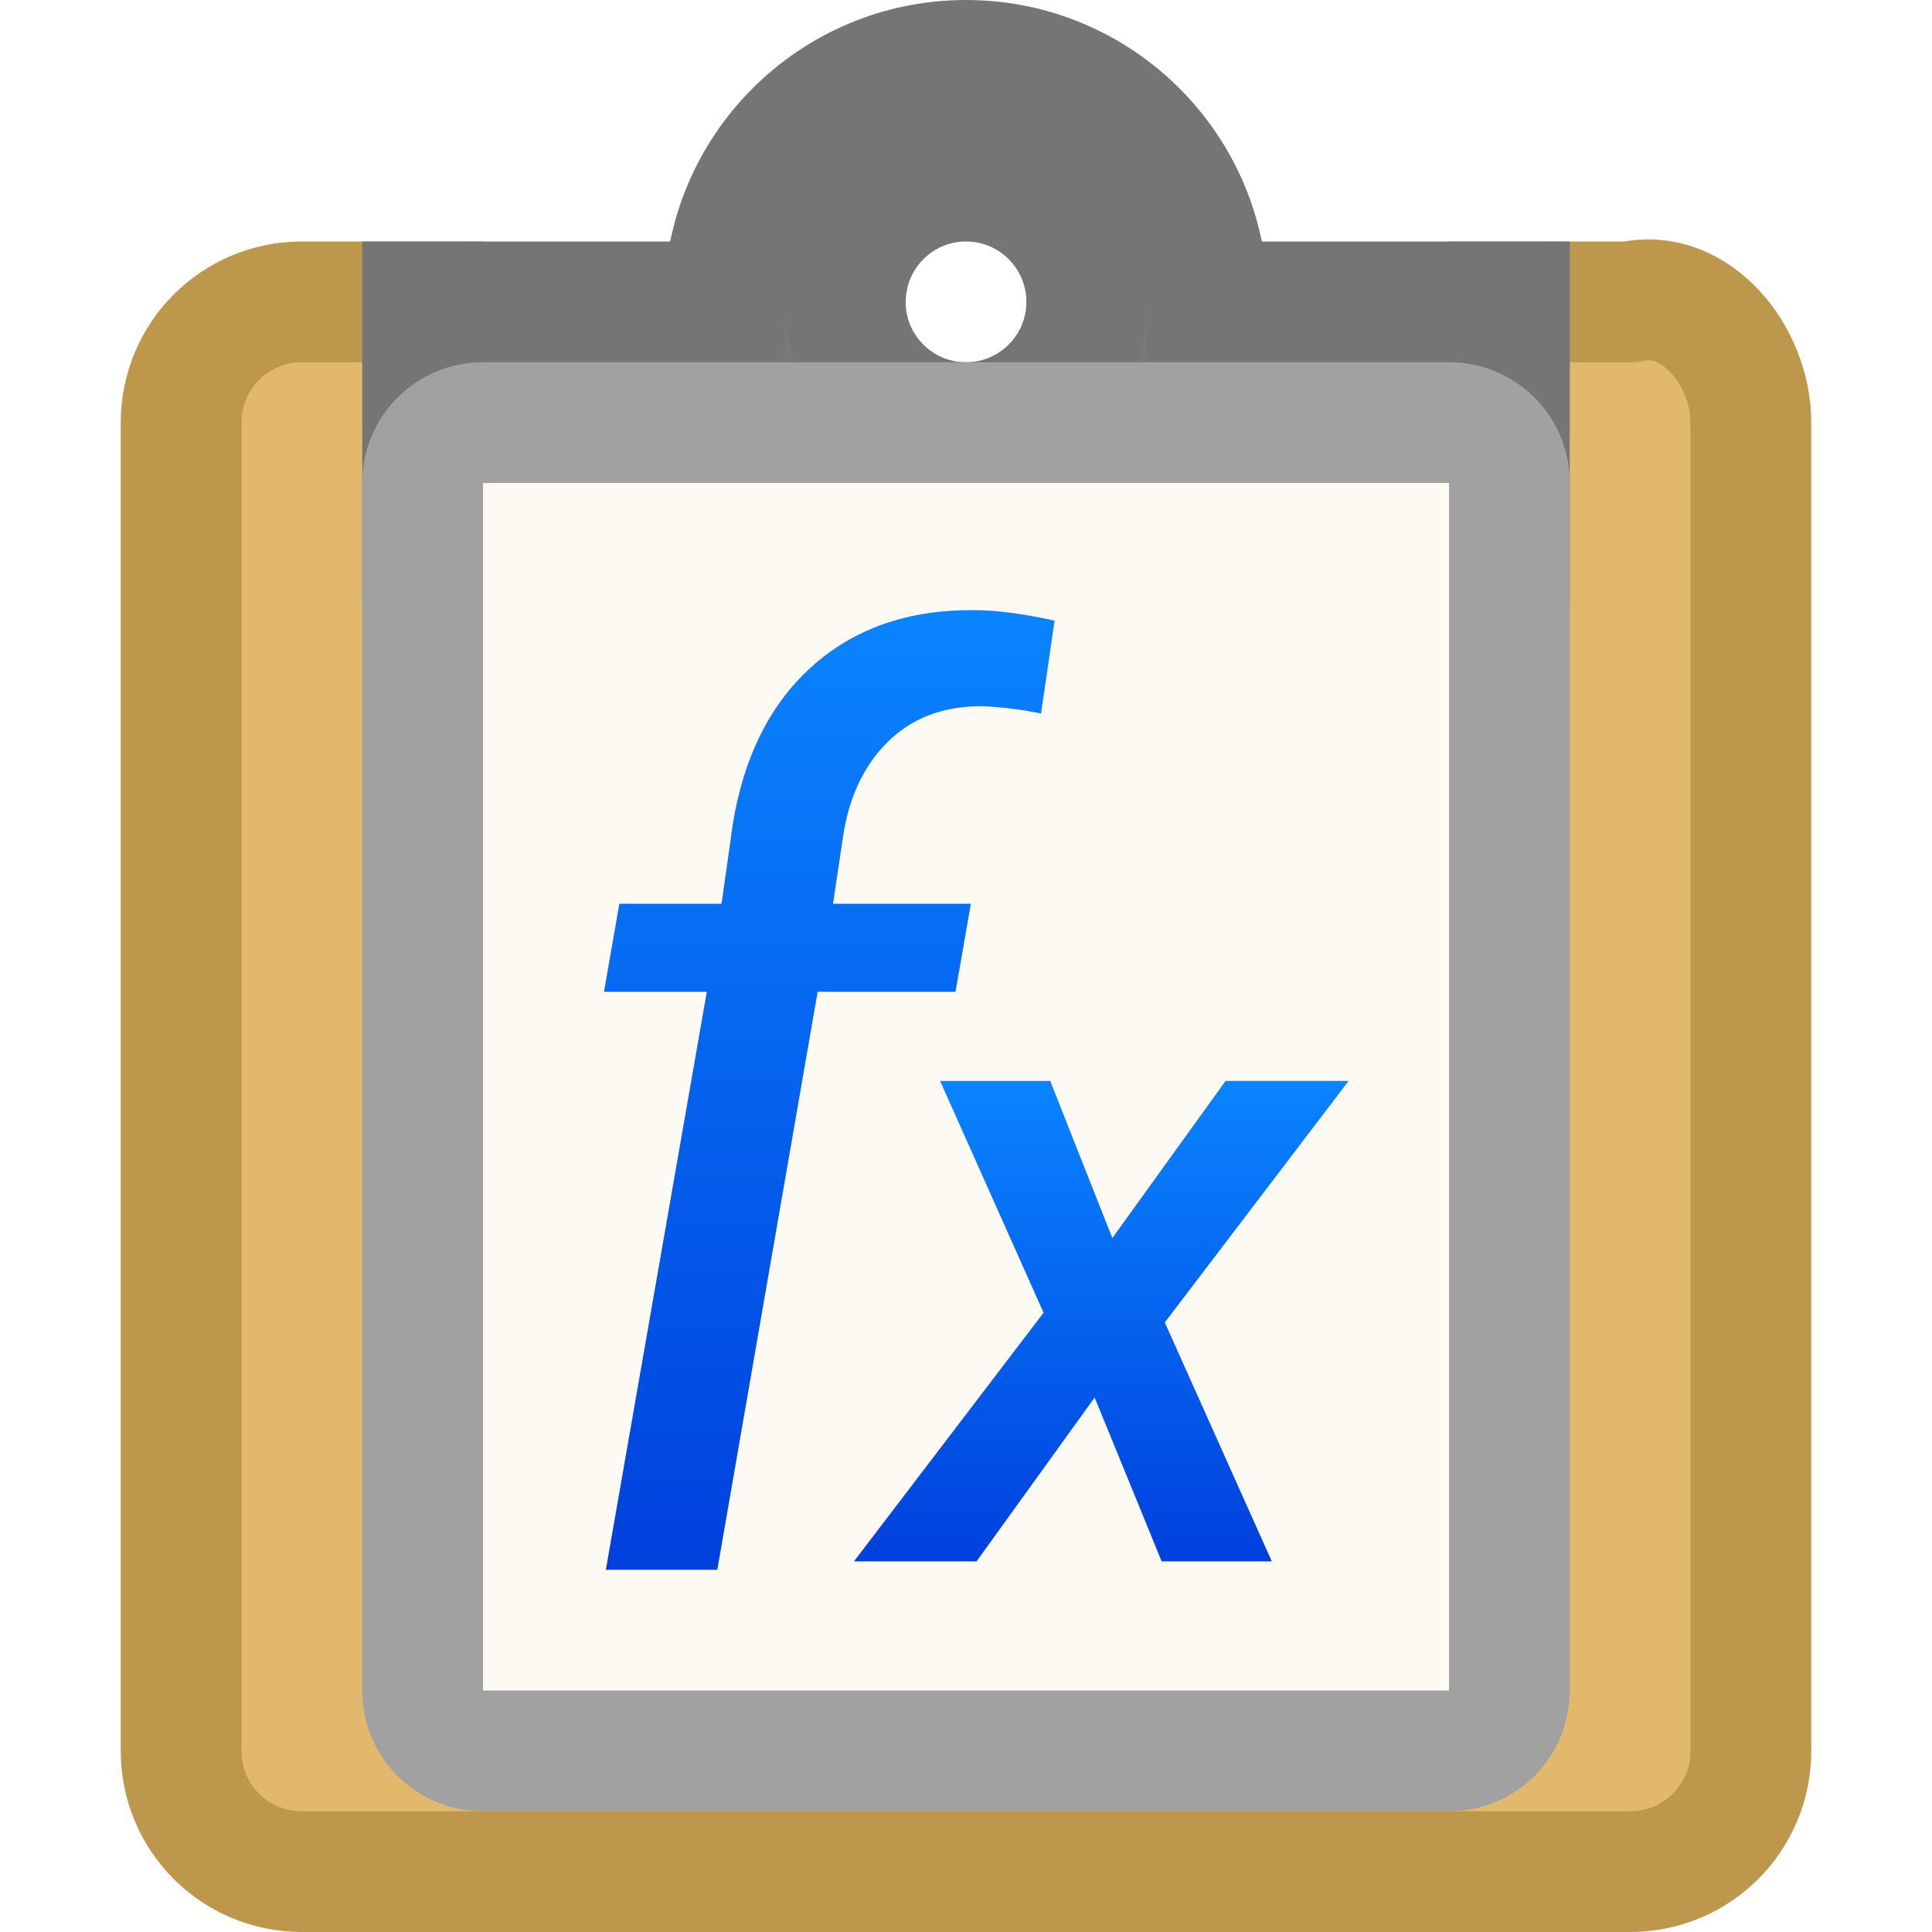
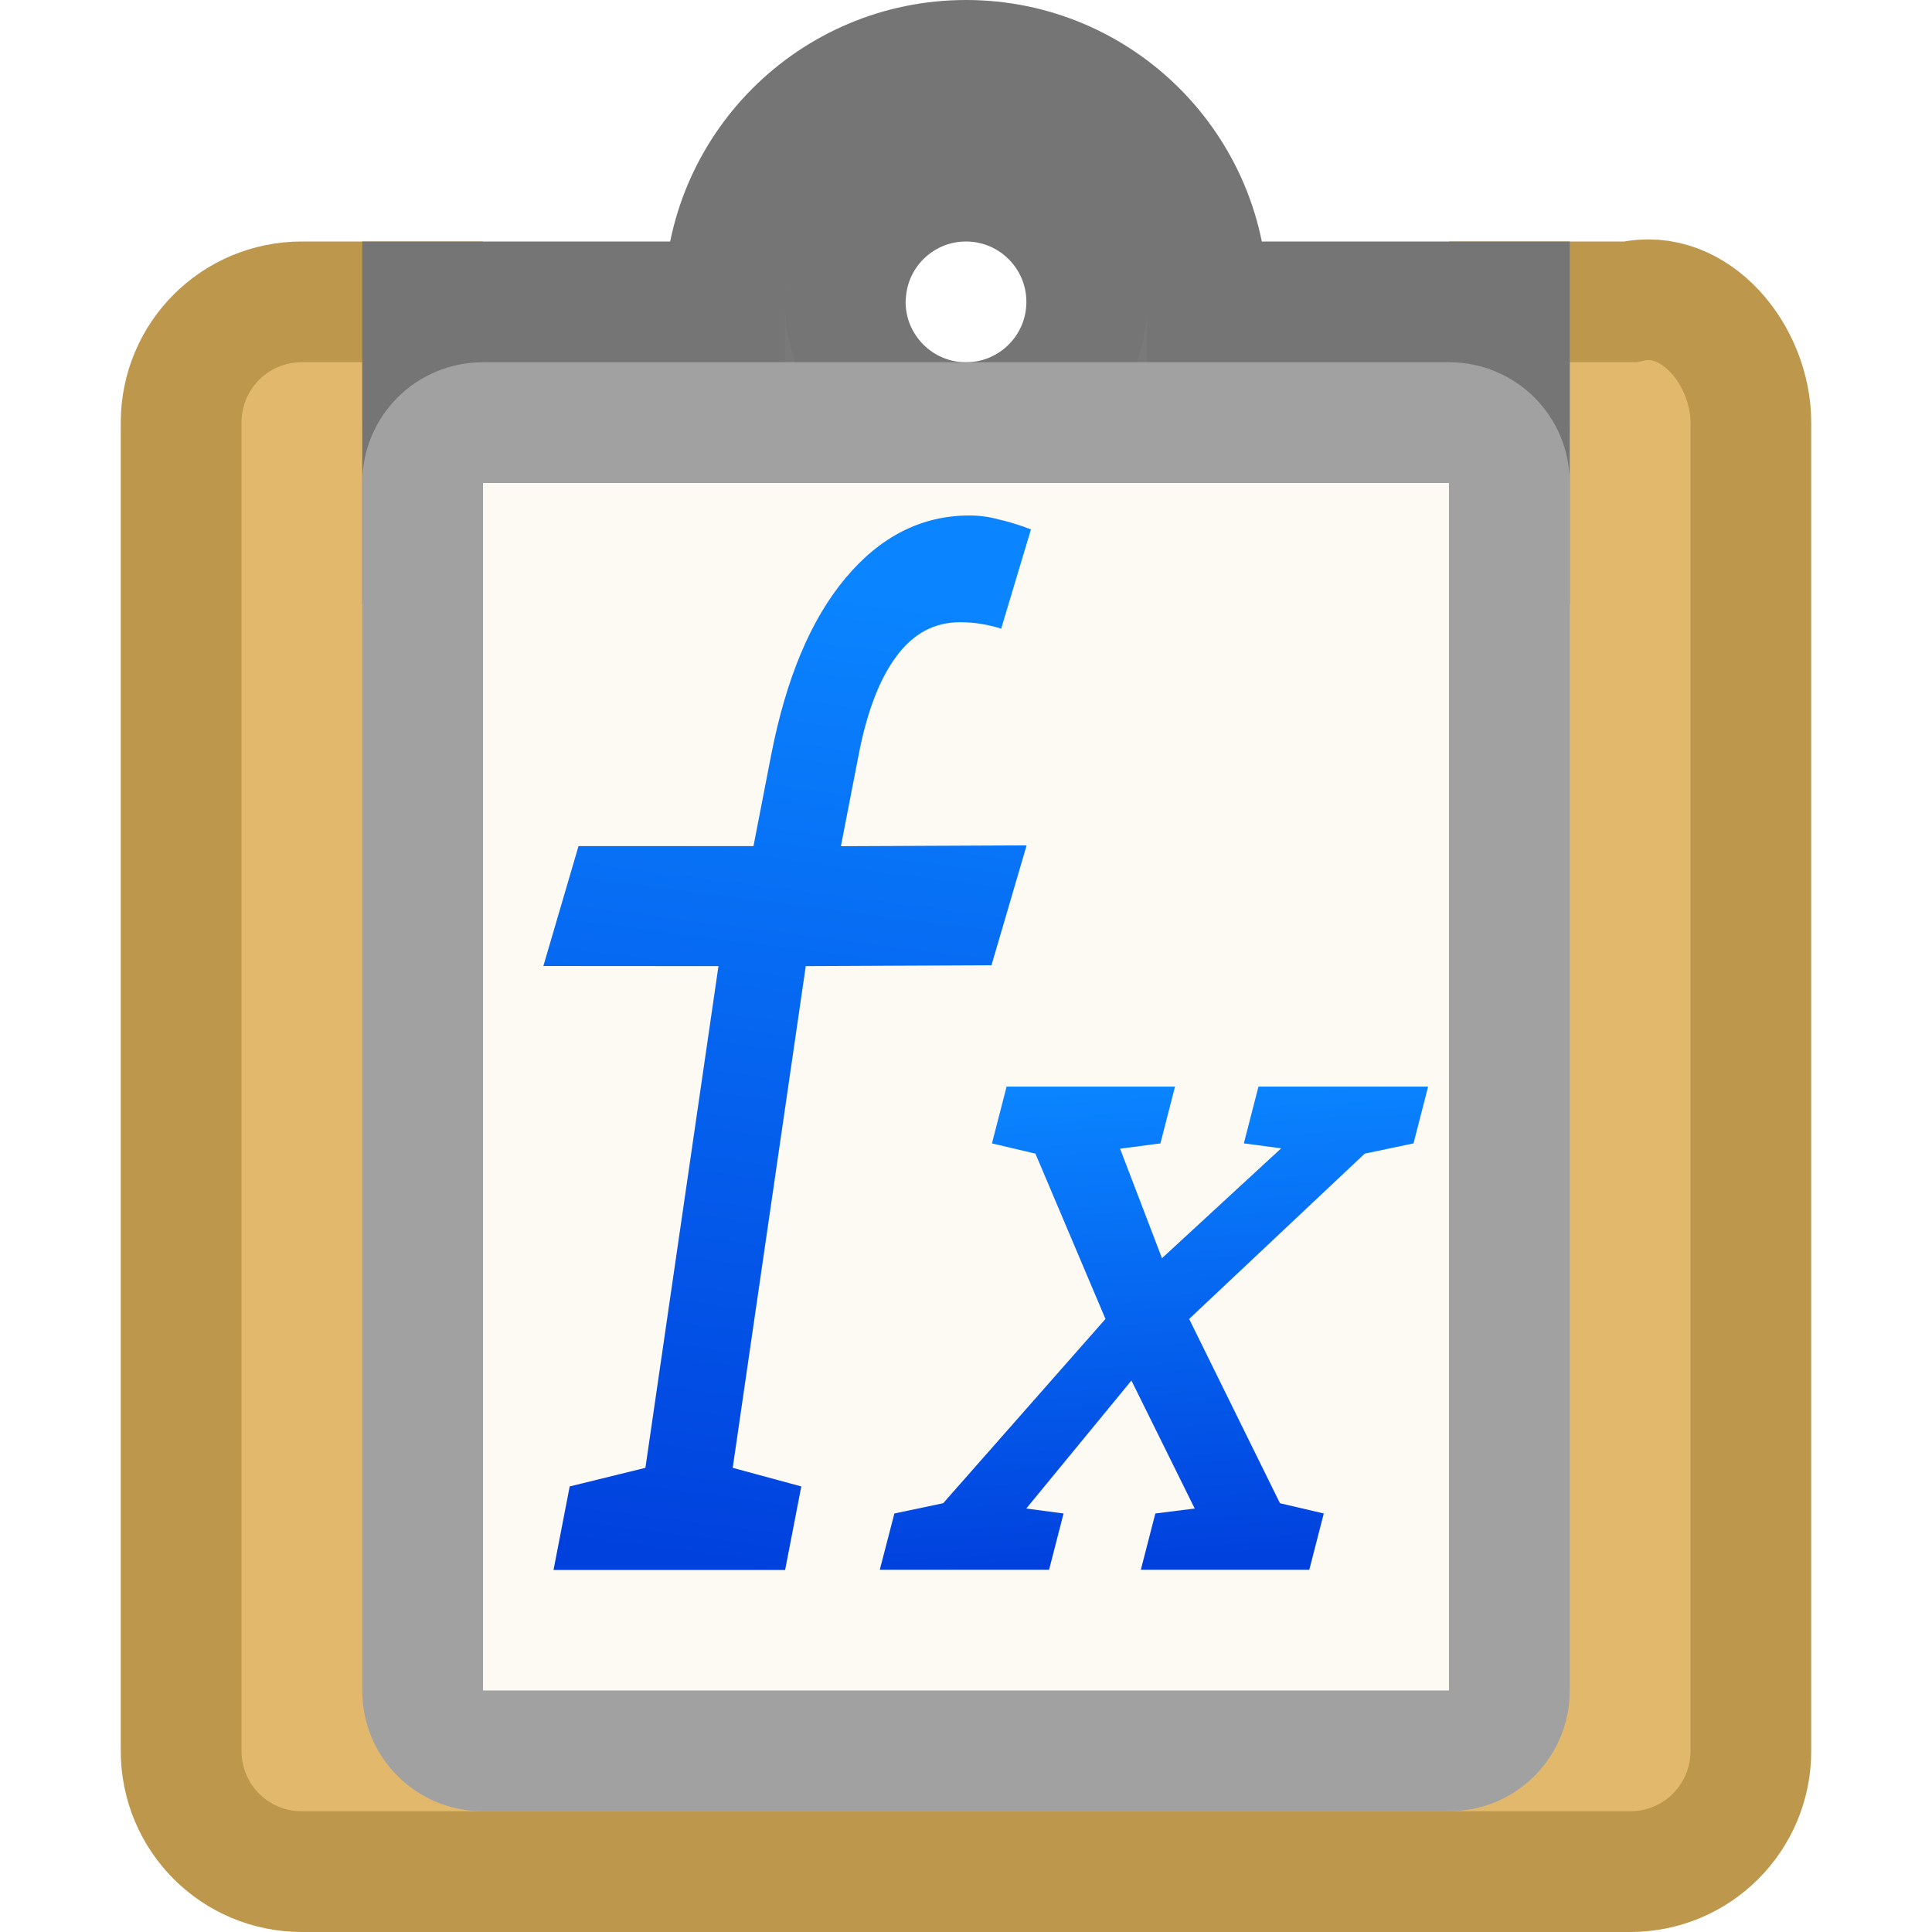
<svg xmlns="http://www.w3.org/2000/svg" xmlns:xlink="http://www.w3.org/1999/xlink" viewBox="0 0 16 16">
-   <linearGradient id="a" gradientTransform="translate(-11 -1)" gradientUnits="userSpaceOnUse" x1="14" x2="13.797" y1="22" y2="2.136">
+   <linearGradient id="a" gradientTransform="matrix(.8173549 0 -.2368951 1.223459 .336275 -.054604)" gradientUnits="userSpaceOnUse" x1="19.435" x2="19.986" xlink:href="#c" y1="11.488" y2="4.949" />
+   <linearGradient id="b" gradientTransform="matrix(.7334118 0 -.2125657 .8241594 1.9447 4.514739)" gradientUnits="userSpaceOnUse" x1="23.664" x2="23.453" xlink:href="#c" y1="11.509" y2="6.656" />
+   <linearGradient id="c" gradientTransform="translate(-11 -1)" gradientUnits="userSpaceOnUse" x1="14" x2="13.797" y1="22" y2="2.136">
    <stop offset="0" stop-color="#0040dd" />
    <stop offset="1" stop-color="#0a84ff" />
  </linearGradient>
-   <linearGradient id="b" gradientTransform="matrix(.7995191 0 0 .7995191 -1.770074 -1.601914)" gradientUnits="userSpaceOnUse" x1="7" x2="7" xlink:href="#a" y1="22" y2="2" />
-   <linearGradient id="c" gradientTransform="matrix(.7995191 0 0 .7995191 -2.770074 -1.601914)" gradientUnits="userSpaceOnUse" x1="18" x2="18" xlink:href="#a" y1="22" y2="12" />






-      /&amp;amp;amp;amp;gt;
+ 
+      /&amp;amp;amp;amp;amp;gt;
 <path d="m2.5 2.5c-.554 0-1 .446-1 1v11c0 .554.446 1 1 1h11c.554 0 1-.446 1-1v-11c0-.554-.46-1.125-1-1h-1v1c0 .554-.446 1-1 1h-7c-.554 0-.994-.446-1-1v-1z" fill="#e2b96c" stroke="#bc974c" />
  <path d="m8 .5c-1.105 0-2 .895-2 2h-2.5v2h4.5 4.5v-2h-2.5c0-1.105-.895-2-2-2zm0 1c.552 0 1 .448 1 1s-.448 1-1 1-1-.448-1-1c0-.033.002-.067.006-.1.051-.511.481-.9.994-.9z" fill="#797979" stroke="#757575" />
  <g transform="translate(-8 -1)">
    <path d="m4 3c-.554 0-1 .446-1 1v10c0 .554.446 1 1 1h8c.554 0 1-.446 1-1v-10c0-.554-.446-1-1-1z" fill="#a1a1a1" transform="translate(8 1)" />
    <path d="m12 5v10h8v-10z" fill="#fdf9f3" />
-     <g transform="matrix(.4970357 0 0 .4970357 12.50491 6.054037)">
-       <path d="m1.031 15.988 1.682-9.631h-1.713l.256-1.467h1.703l.185-1.313q.267-1.672 1.292-2.615 1.077-.985 2.749-.964.523 0 1.323.174l-.226 1.549q-.492-.103-.995-.123-.964 0-1.569.605-.595.595-.738 1.59l-.164 1.097h2.297l-.256 1.467h-2.297l-1.672 9.631z" fill="url(#b)" />
-       <path d="m11.049 10.614 1.887-2.619h2.05l-3.063 4.025 1.783 3.981h-1.835l-1.117-2.73-1.968 2.73h-2.042l3.159-4.143-1.724-3.862h1.835z" fill="url(#c)" transform="translate(-1.578803 -.15377)" />
-     </g>
+     <path d="m12.5 9 .291-.993 1.449 0.0.146-.752c.123-.633.327-1.122.614-1.465.29-.348.633-.521 1.029-.521.083 0 .164.011.243.033.082.018.171.046.266.082l-.247.823c-.041-.015-.092-.027-.154-.038-.059-.011-.121-.016-.187-.016-.213 0-.389.095-.528.285-.139.187-.243.459-.312.818l-.146.752 1.538-.007-.291.993-1.538.007-.605 4.155.568.154-.134.692h-1.918l.134-.692.627-.154.605-4.155z" fill="url(#a)" />
+     <path d="m15.407 13.534.404-.085 1.344-1.526-.58-1.369-.36-.085.121-.47h1.395l-.121.47-.334.044.347.907.987-.91-.309-.041.121-.47h1.405l-.121.47-.404.085-1.454 1.369.752 1.526.363.085-.12.466h-1.395l.12-.466.326-.041-.524-1.06-.871 1.06.309.041-.12.466h-1.402z" fill="url(#b)" />
  </g>
</svg>
